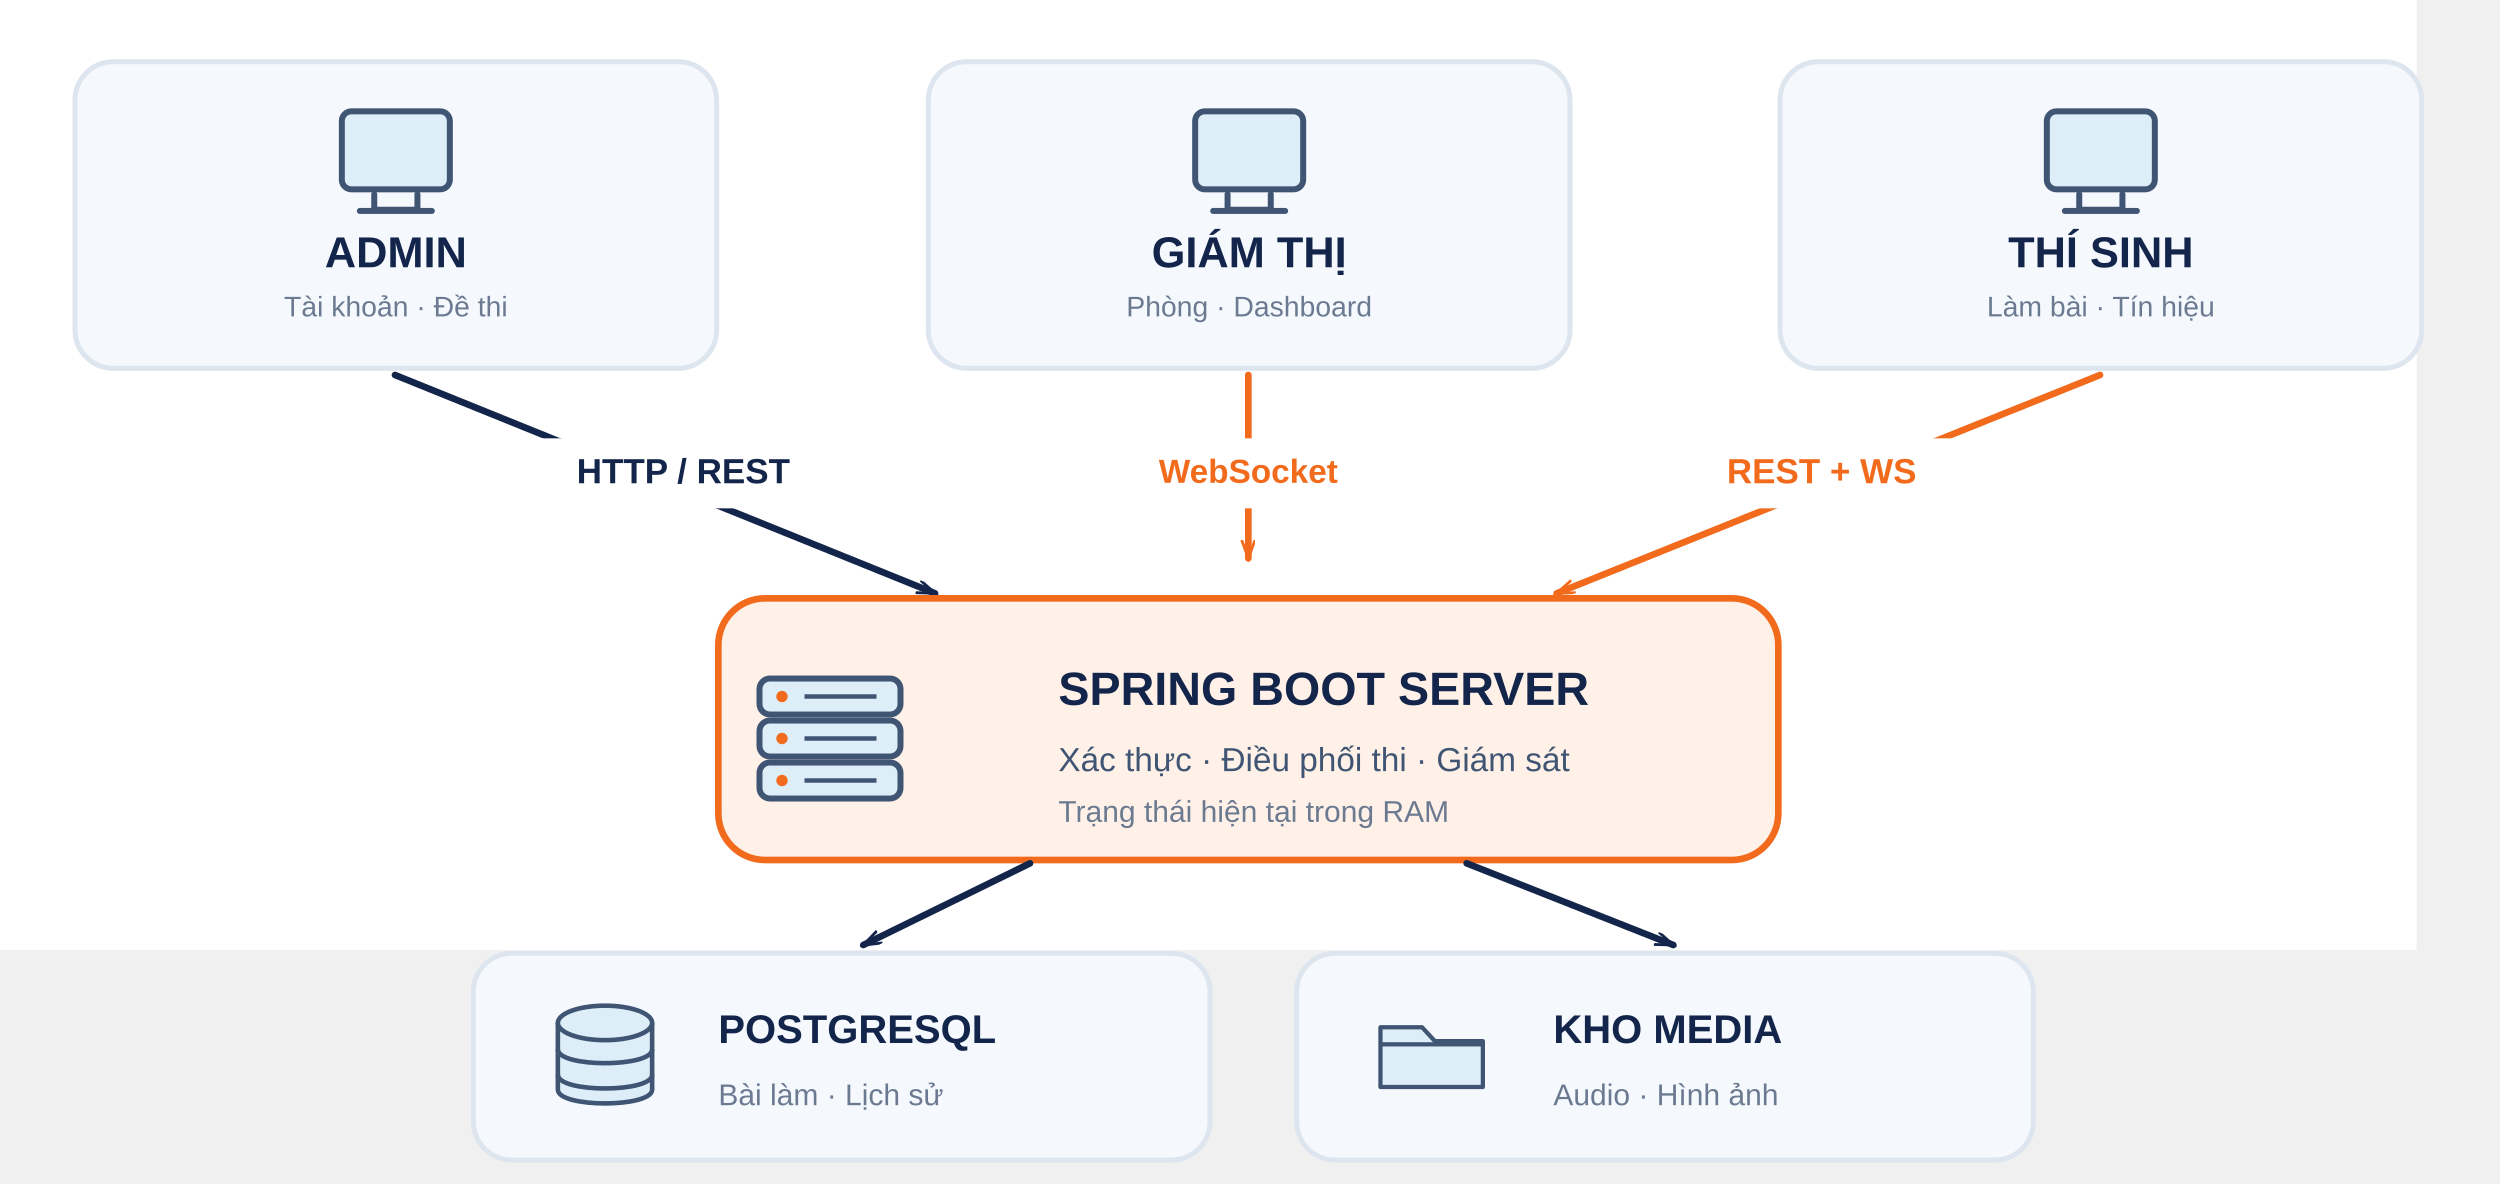
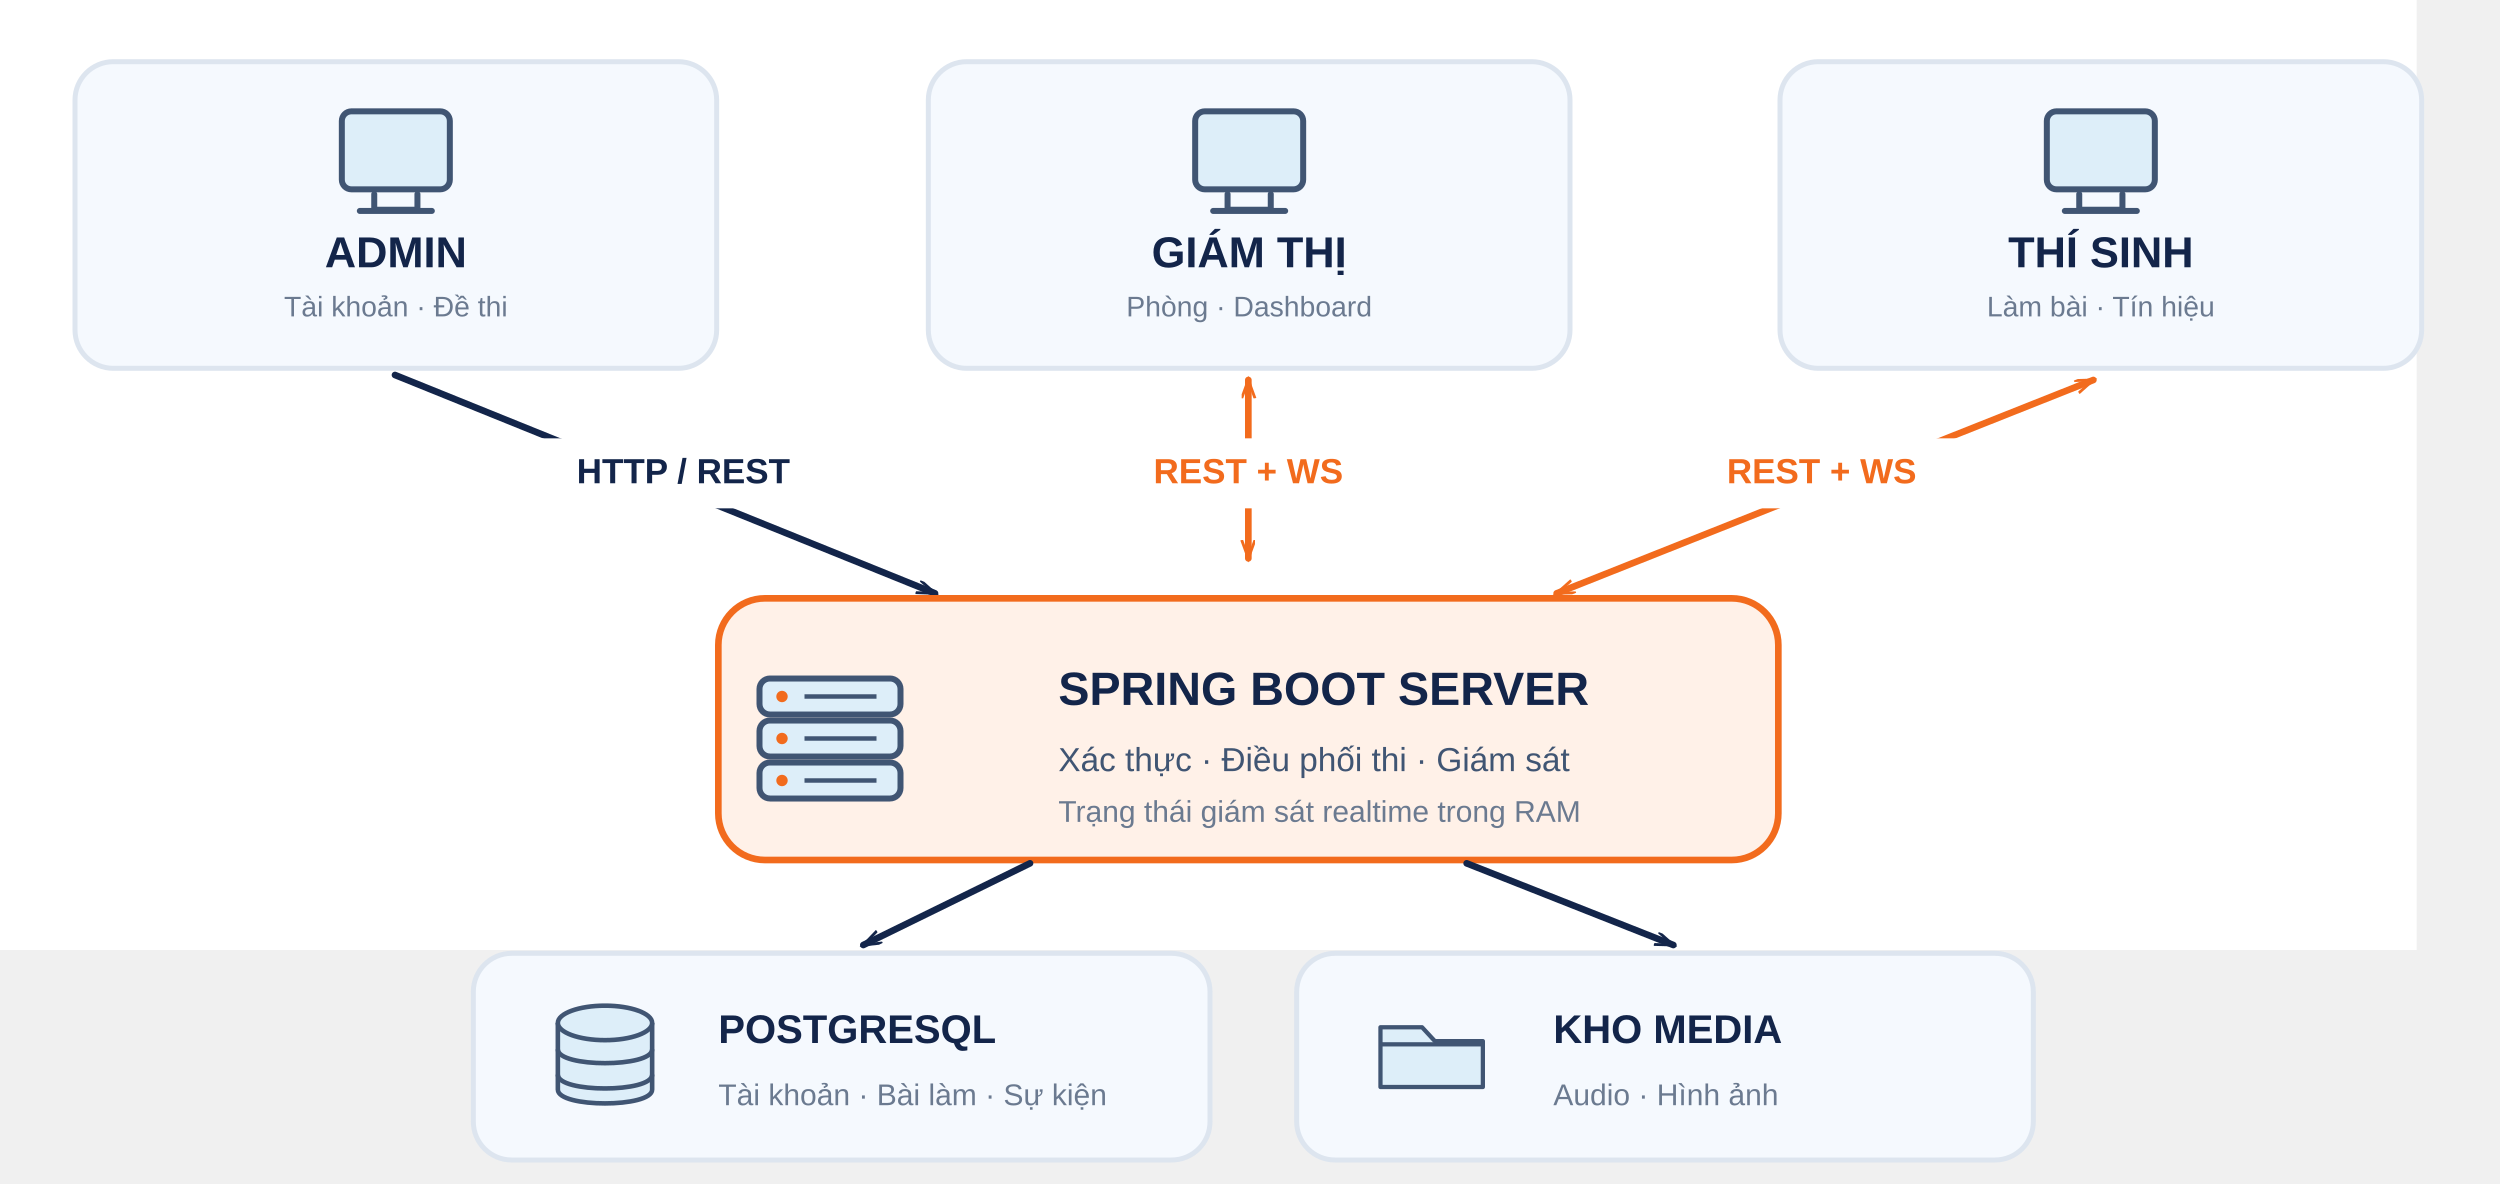
<svg xmlns="http://www.w3.org/2000/svg" viewBox="50 140 1500 710">
  <defs>
    <marker id="aN" markerUnits="userSpaceOnUse" markerWidth="16" markerHeight="16" refX="11" refY="4" orient="auto">
      <path d="M0,0 L11,4 L0,8" fill="none" stroke="#13254A" stroke-width="1.7" />
    </marker>
-     <marker id="aO" markerUnits="userSpaceOnUse" markerWidth="16" markerHeight="16" refX="11" refY="4" orient="auto">
+     <marker id="aO" markerUnits="userSpaceOnUse" markerWidth="16" markerHeight="16" refX="11" refY="4" orient="auto-start-reverse">
      <path d="M0,0 L11,4 L0,8" fill="none" stroke="#F26B1D" stroke-width="1.7" />
    </marker>
    <marker id="aG" markerUnits="userSpaceOnUse" markerWidth="16" markerHeight="16" refX="11" refY="4" orient="auto">
      <path d="M0,0 L11,4 L0,8" fill="none" stroke="#169B67" stroke-width="1.7" />
    </marker>
  </defs>
  <rect width="100%" height="100%" fill="#FFFFFF" />
  <rect x="95" y="177" width="385" height="184" rx="23" fill="#F5F9FE" stroke="#DDE5EF" stroke-width="3" />
  <g transform="translate(287.5,232) scale(0.72)" stroke="#405573" fill="none" stroke-width="5" stroke-linejoin="round" stroke-linecap="round">
    <rect x="-45" y="-35" width="90" height="65" rx="8" fill="#DDEEF9" />
    <path d="M-18 34 V47 H18 V34 M-30 48 H30" />
  </g>
  <text x="287.5" y="293" text-anchor="middle" dominant-baseline="middle" font-family="Segoe UI,Arial,sans-serif" font-size="26" font-weight="700" fill="#13254A">ADMIN</text>
  <text x="287.5" y="325" text-anchor="middle" dominant-baseline="middle" font-family="Segoe UI,Arial,sans-serif" font-size="17" font-weight="400" fill="#6B7A90">Tài khoản · Đề thi</text>
  <rect x="607" y="177" width="385" height="184" rx="23" fill="#F5F9FE" stroke="#DDE5EF" stroke-width="3" />
  <g transform="translate(799.5,232) scale(0.72)" stroke="#405573" fill="none" stroke-width="5" stroke-linejoin="round" stroke-linecap="round">
    <rect x="-45" y="-35" width="90" height="65" rx="8" fill="#DDEEF9" />
    <path d="M-18 34 V47 H18 V34 M-30 48 H30" />
  </g>
  <text x="799.5" y="293" text-anchor="middle" dominant-baseline="middle" font-family="Segoe UI,Arial,sans-serif" font-size="26" font-weight="700" fill="#13254A">GIÁM THỊ</text>
  <text x="799.5" y="325" text-anchor="middle" dominant-baseline="middle" font-family="Segoe UI,Arial,sans-serif" font-size="17" font-weight="400" fill="#6B7A90">Phòng · Dashboard</text>
  <rect x="1118" y="177" width="385" height="184" rx="23" fill="#F5F9FE" stroke="#DDE5EF" stroke-width="3" />
  <g transform="translate(1310.5,232) scale(0.72)" stroke="#405573" fill="none" stroke-width="5" stroke-linejoin="round" stroke-linecap="round">
    <rect x="-45" y="-35" width="90" height="65" rx="8" fill="#DDEEF9" />
    <path d="M-18 34 V47 H18 V34 M-30 48 H30" />
  </g>
  <text x="1310.5" y="293" text-anchor="middle" dominant-baseline="middle" font-family="Segoe UI,Arial,sans-serif" font-size="26" font-weight="700" fill="#13254A">THÍ SINH</text>
  <text x="1310.5" y="325" text-anchor="middle" dominant-baseline="middle" font-family="Segoe UI,Arial,sans-serif" font-size="17" font-weight="400" fill="#6B7A90">Làm bài · Tín hiệu</text>
  <line x1="287" y1="365" x2="611" y2="496" stroke="#13254A" stroke-width="4" stroke-linecap="round" marker-end="url(#aN)" />
-   <line x1="799" y1="365" x2="799" y2="475" stroke="#F26B1D" stroke-width="4" stroke-linecap="round" marker-end="url(#aO)" />
-   <line x1="1310" y1="365" x2="984" y2="496" stroke="#F26B1D" stroke-width="4" stroke-linecap="round" marker-end="url(#aO)" />
+   <line x1="799" y1="368" x2="799" y2="475" stroke="#F26B1D" stroke-width="4" stroke-linecap="round" marker-start="url(#aO)" marker-end="url(#aO)" />
+   <line x1="1306" y1="368" x2="984" y2="496" stroke="#F26B1D" stroke-width="4" stroke-linecap="round" marker-start="url(#aO)" marker-end="url(#aO)" />
  <rect x="355" y="403" width="210" height="42" rx="10" fill="#FFFFFF" stroke="none" stroke-width="0" />
  <text x="460" y="424" text-anchor="middle" dominant-baseline="middle" font-family="Segoe UI,Arial,sans-serif" font-size="21" font-weight="700" fill="#13254A">HTTP / REST</text>
-   <rect x="735" y="403" width="128" height="42" rx="10" fill="#FFFFFF" stroke="none" stroke-width="0" />
-   <text x="799" y="424" text-anchor="middle" dominant-baseline="middle" font-family="Segoe UI,Arial,sans-serif" font-size="20" font-weight="700" fill="#F26B1D">WebSocket</text>
+   <rect x="691" y="403" width="216" height="42" rx="10" fill="#FFFFFF" stroke="none" stroke-width="0" />
+   <text x="799" y="424" text-anchor="middle" dominant-baseline="middle" font-family="Segoe UI,Arial,sans-serif" font-size="21" font-weight="700" fill="#F26B1D">REST + WS</text>
  <rect x="1035" y="403" width="216" height="42" rx="10" fill="#FFFFFF" stroke="none" stroke-width="0" />
  <text x="1143" y="424" text-anchor="middle" dominant-baseline="middle" font-family="Segoe UI,Arial,sans-serif" font-size="21" font-weight="700" fill="#F26B1D">REST + WS</text>
  <rect x="481" y="499" width="636" height="157" rx="28" fill="#FFF1E8" stroke="#F26B1D" stroke-width="4" />
  <g transform="translate(548,575) scale(0.9)" stroke="#405573" stroke-width="4" stroke-linejoin="round" fill="#DDEEF9">
    <rect x="-47" y="-31" width="94" height="24" rx="7" />
    <circle cx="-32" cy="-19" r="3.8" fill="#F26B1D" stroke="none" />
    <line x1="-17" y1="-19" x2="31" y2="-19" stroke="#405573" stroke-width="3" />
    <rect x="-47" y="-3" width="94" height="24" rx="7" />
    <circle cx="-32" cy="9" r="3.8" fill="#F26B1D" stroke="none" />
    <line x1="-17" y1="9" x2="31" y2="9" stroke="#405573" stroke-width="3" />
    <rect x="-47" y="25" width="94" height="24" rx="7" />
    <circle cx="-32" cy="37" r="3.8" fill="#F26B1D" stroke="none" />
    <line x1="-17" y1="37" x2="31" y2="37" stroke="#405573" stroke-width="3" />
  </g>
  <text x="685" y="555" text-anchor="start" dominant-baseline="middle" font-family="Segoe UI,Arial,sans-serif" font-size="28" font-weight="800" fill="#13254A">SPRING BOOT SERVER</text>
  <text x="685" y="597" text-anchor="start" dominant-baseline="middle" font-family="Segoe UI,Arial,sans-serif" font-size="20" font-weight="400" fill="#405573">Xác thực · Điều phối thi · Giám sát</text>
-   <text x="685" y="628" text-anchor="start" dominant-baseline="middle" font-family="Segoe UI,Arial,sans-serif" font-size="18" font-weight="400" fill="#6B7A90">Trạng thái hiện tại trong RAM</text>
+   <text x="685" y="628" text-anchor="start" dominant-baseline="middle" font-family="Segoe UI,Arial,sans-serif" font-size="18" font-weight="400" fill="#6B7A90">Trạng thái giám sát realtime trong RAM</text>
  <line x1="668" y1="658" x2="568" y2="707" stroke="#13254A" stroke-width="4" stroke-linecap="round" marker-end="url(#aN)" />
  <line x1="930" y1="658" x2="1054" y2="707" stroke="#13254A" stroke-width="4" stroke-linecap="round" marker-end="url(#aN)" />
  <rect x="334" y="712" width="442" height="124" rx="23" fill="#F5F9FE" stroke="#DDE5EF" stroke-width="3" />
  <g transform="translate(413,771) scale(0.69)" stroke="#405573" stroke-width="4" fill="#DDEEF9">
    <path d="M-41 -25 V33 C-41 49 41 49 41 33 V-25" />
    <ellipse cx="0" cy="-25" rx="41" ry="15" />
    <path d="M-41 -2 C-41 14 41 14 41 -2 M-41 20 C-41 36 41 36 41 20" fill="none" />
  </g>
  <text x="481" y="759" text-anchor="start" dominant-baseline="middle" font-family="Segoe UI,Arial,sans-serif" font-size="24" font-weight="800" fill="#13254A">POSTGRESQL</text>
-   <text x="481" y="798" text-anchor="start" dominant-baseline="middle" font-family="Segoe UI,Arial,sans-serif" font-size="18" font-weight="400" fill="#6B7A90">Bài làm · Lịch sử</text>
+   <text x="481" y="798" text-anchor="start" dominant-baseline="middle" font-family="Segoe UI,Arial,sans-serif" font-size="18" font-weight="400" fill="#6B7A90">Tài khoản · Bài làm · Sự kiện</text>
  <rect x="828" y="712" width="442" height="124" rx="23" fill="#F5F9FE" stroke="#DDE5EF" stroke-width="3" />
  <g transform="translate(909,773) scale(0.64)" stroke="#405573" stroke-width="4" fill="#DDEEF9" stroke-linejoin="round">
    <path d="M-48 -26 H-9 L3 -13 H48 V30 H-48Z" />
    <path d="M-48 -10 H48" fill="none" />
  </g>
  <text x="982" y="759" text-anchor="start" dominant-baseline="middle" font-family="Segoe UI,Arial,sans-serif" font-size="24" font-weight="800" fill="#13254A">KHO MEDIA</text>
  <text x="982" y="798" text-anchor="start" dominant-baseline="middle" font-family="Segoe UI,Arial,sans-serif" font-size="18" font-weight="400" fill="#6B7A90">Audio · Hình ảnh</text>
</svg>
